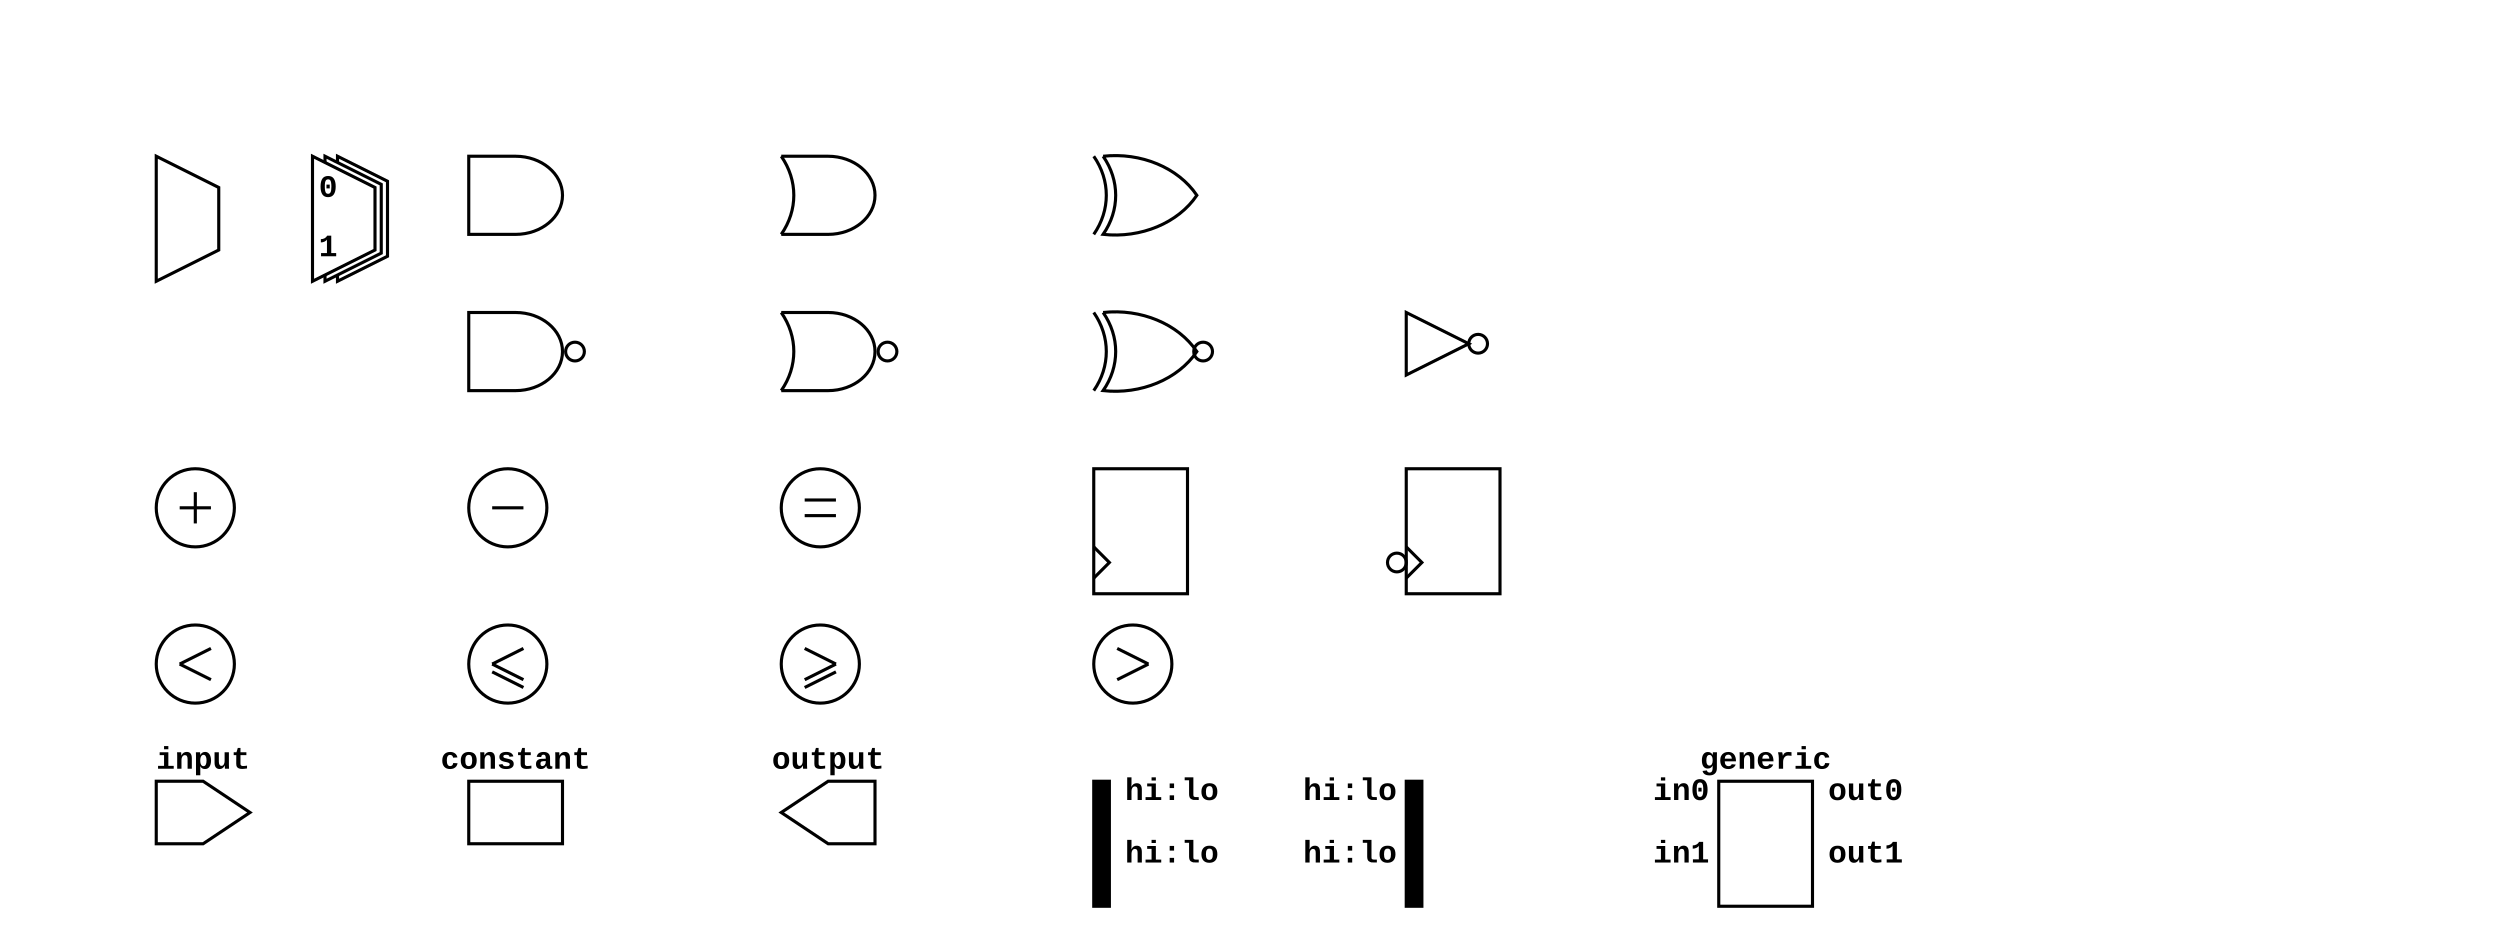
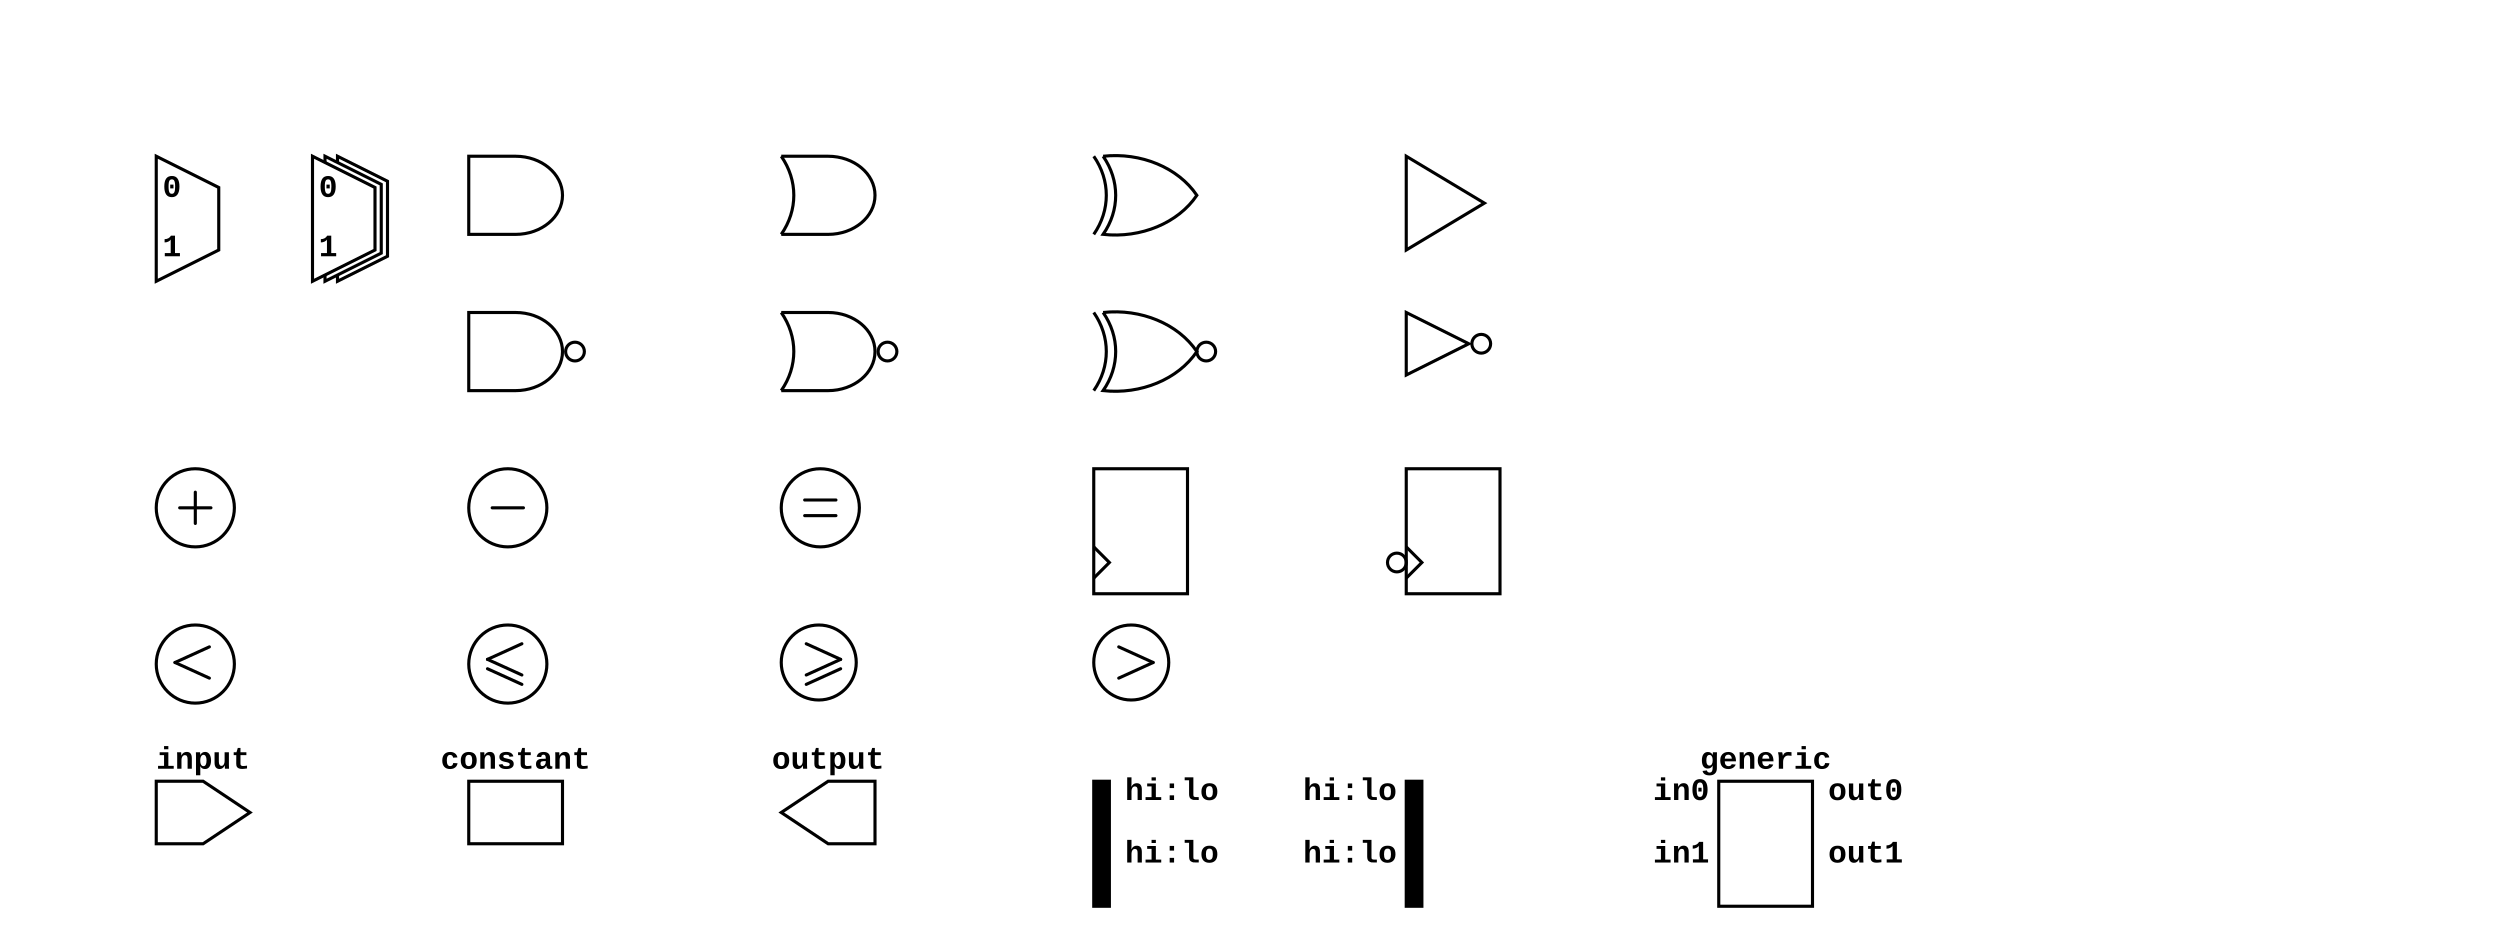
<svg xmlns="http://www.w3.org/2000/svg" xmlns:ns1="https://github.com/nturley/netlistsvg" width="800" height="300">
  <ns1:properties>
    <ns1:layoutEngine org.eclipse.elk.layered.spacing.nodeNodeBetweenLayers="35" org.eclipse.elk.spacing.nodeNode="35" org.eclipse.elk.layered.layering.strategy="LONGEST_PATH" />
    <ns1:low_priority_alias val="$dff" />
  </ns1:properties>
  <style>
svg {
  stroke:#000;
  fill:none;
}
text {
  fill:#000;
  stroke:none;
  font-size:10px;
  font-weight: bold;
  font-family: "Courier New", monospace;
}
+ line {
+     stroke-linecap: round;
+ }
.nodelabel {
  text-anchor: middle;
}
.inputPortLabel {
  text-anchor: end;
}
.splitjoinBody {
  fill:#000;
}
</style>
  <g ns1:type="mux" transform="translate(50, 50)" ns1:width="20" ns1:height="40">
    <ns1:alias val="$pmux" />
    <ns1:alias val="$mux" />
    <ns1:alias val="$_MUX_" />
    <path d="M0,0 L20,10 L20,30 L0,40 Z" class="$cell_id" />
+     <text x="5" y="32" class="nodelabel $cell_id" ns1:attribute="">1</text>
+     <text x="5" y="13" class="nodelabel $cell_id" ns1:attribute="">0</text>
    <g ns1:x="0" ns1:y="10" ns1:pid="A" />
    <g ns1:x="0" ns1:y="30" ns1:pid="B" />
    <g ns1:x="10" ns1:y="35" ns1:pid="S" />
    <g ns1:x="20" ns1:y="20" ns1:pid="Y" />
  </g>
  <g ns1:type="multimux" transform="translate(100, 50)" ns1:width="24" ns1:height="40">
    <ns1:alias val="$multimux" />
    <path d="M0,0 L20,10 L20,30 L0,40 Z" class="$cell_id" />
    <path d="M4,2 L4,0 L22,9 L22,31 L4,40 L4,38" class="$cell_id" />
    <path d="M8,2 L8,0 L24,8 L24,32 L8,40 L8,38" class="$cell_id" />
    <text x="5" y="32" class="nodelabel $cell_id" ns1:attribute="">1</text>
    <text x="5" y="13" class="nodelabel $cell_id" ns1:attribute="">0</text>
    <g ns1:x="-1" ns1:y="10" ns1:pid="A" />
    <g ns1:x="-1" ns1:y="30" ns1:pid="B" />
    <g ns1:x="12" ns1:y="38" ns1:pid="S" />
    <g ns1:x="24.5" ns1:y="20" ns1:pid="Y" />
  </g>
+   <g ns1:type="tribuf" transform="translate(450, 50)" ns1:width="15" ns1:height="30">
+     <ns1:alias val="$tribuf" />
+     <ns1:alias val="$_TRIBUF_" />
+     <path d="M0,0 L25,15 L0,30 Z" class="$cell_id" />
+     <g ns1:x="0" ns1:y="15" ns1:pid="A" />
+     <g ns1:x="11" ns1:y="6" ns1:pid="EN" />
+     <g ns1:x="25" ns1:y="15" ns1:pid="Y" />
+   </g>
  <g ns1:type="and" transform="translate(150,50)" ns1:width="30" ns1:height="25">
    <ns1:alias val="$and" />
    <ns1:alias val="$logic_and" />
    <ns1:alias val="$_AND_" />
    <path d="M0,0 L0,25 L15,25 A15 12.5 0 0 0 15,0 Z" class="$cell_id" />
    <g ns1:x="0" ns1:y="5" ns1:pid="A" />
    <g ns1:x="0" ns1:y="20" ns1:pid="B" />
    <g ns1:x="30" ns1:y="12.5" ns1:pid="Y" />
  </g>
  <g ns1:type="nand" transform="translate(150,100)" ns1:width="30" ns1:height="25">
    <ns1:alias val="$nand" />
    <ns1:alias val="$logic_nand" />
    <ns1:alias val="$_NAND_" />
    <ns1:alias val="$_ANDNOT_" />
    <path d="M0,0 L0,25 L15,25 A15 12.5 0 0 0 15,0 Z" class="$cell_id" />
    <circle cx="34" cy="12.5" r="3" class="$cell_id" />
    <g ns1:x="0" ns1:y="5" ns1:pid="A" />
    <g ns1:x="0" ns1:y="20" ns1:pid="B" />
    <g ns1:x="36" ns1:y="12.5" ns1:pid="Y" />
  </g>
  <g ns1:type="or" transform="translate(250,50)" ns1:width="30" ns1:height="25">
    <ns1:alias val="$or" />
    <ns1:alias val="$logic_or" />
    <ns1:alias val="$_OR_" />
    <path d="M0,25 L0,25 L15,25 A15 12.5 0 0 0 15,0 L0,0" class="$cell_id" />
    <path d="M0,0 A30 25 0 0 1 0,25" class="$cell_id" />
-     <g ns1:x="3" ns1:y="5" ns1:pid="A" />
-     <g ns1:x="3" ns1:y="20" ns1:pid="B" />
+     <g ns1:x="2" ns1:y="5" ns1:pid="A" />
+     <g ns1:x="2" ns1:y="20" ns1:pid="B" />
    <g ns1:x="30" ns1:y="12.5" ns1:pid="Y" />
  </g>
  <g ns1:type="reduce_nor" transform="translate(250, 100)" ns1:width="33" ns1:height="25">
    <ns1:alias val="$nor" />
    <ns1:alias val="$reduce_nor" />
    <ns1:alias val="$_NOR_" />
    <ns1:alias val="$_ORNOT_" />
    <path d="M0,25 L0,25 L15,25 A15 12.5 0 0 0 15,0 L0,0" class="$cell_id" />
    <path d="M0,0 A30 25 0 0 1 0,25" class="$cell_id" />
    <circle cx="34" cy="12.5" r="3" class="$cell_id" />
-     <g ns1:x="3" ns1:y="5" ns1:pid="A" />
-     <g ns1:x="3" ns1:y="20" ns1:pid="B" />
+     <g ns1:x="2" ns1:y="5" ns1:pid="A" />
+     <g ns1:x="2" ns1:y="20" ns1:pid="B" />
    <g ns1:x="36" ns1:y="12.5" ns1:pid="Y" />
  </g>
  <g ns1:type="reduce_xor" transform="translate(350, 50)" ns1:width="33" ns1:height="25">
    <ns1:alias val="$xor" />
    <ns1:alias val="$reduce_xor" />
    <ns1:alias val="$_XOR_" />
    <path d="M3,0 A30 25 0 0 1 3,25 A30 25 0 0 0 33,12.5 A30 25 0 0 0 3,0" class="$cell_id" />
    <path d="M0,0 A30 25 0 0 1 0,25" class="$cell_id" />
-     <g ns1:x="3" ns1:y="5" ns1:pid="A" />
-     <g ns1:x="3" ns1:y="20" ns1:pid="B" />
+     <g ns1:x="2" ns1:y="5" ns1:pid="A" />
+     <g ns1:x="2" ns1:y="20" ns1:pid="B" />
    <g ns1:x="33" ns1:y="12.5" ns1:pid="Y" />
  </g>
  <g ns1:type="reduce_nxor" transform="translate(350, 100)" ns1:width="33" ns1:height="25">
    <ns1:alias val="$xnor" />
    <ns1:alias val="$reduce_xnor" />
    <ns1:alias val="$_XNOR_" />
    <path d="M3,0 A30 25 0 0 1 3,25 A30 25 0 0 0 33,12.5 A30 25 0 0 0 3,0" class="$cell_id" />
    <path d="M0,0 A30 25 0 0 1 0,25" class="$cell_id" />
-     <circle cx="35" cy="12.5" r="3" class="$cell_id" />
-     <g ns1:x="3" ns1:y="5" ns1:pid="A" />
-     <g ns1:x="3" ns1:y="20" ns1:pid="B" />
+     <circle cx="36" cy="12.5" r="3" class="$cell_id" />
+     <g ns1:x="2" ns1:y="5" ns1:pid="A" />
+     <g ns1:x="2" ns1:y="20" ns1:pid="B" />
    <g ns1:x="38" ns1:y="12.5" ns1:pid="Y" />
  </g>
  <g ns1:type="not" transform="translate(450,100)" ns1:width="30" ns1:height="20">
    <ns1:alias val="$_NOT_" />
    <ns1:alias val="$not" />
    <ns1:alias val="$logic_not" />
    <path d="M0,0 L0,20 L20,10 Z" class="$cell_id" />
-     <circle cx="23" cy="10" r="3" class="$cell_id" />
-     <g ns1:x="0" ns1:y="10" ns1:pid="A" />
-     <g ns1:x="25" ns1:y="10" ns1:pid="Y" />
+     <circle cx="24" cy="10" r="3" class="$cell_id" />
+     <g ns1:x="-1" ns1:y="10" ns1:pid="A" />
+     <g ns1:x="27" ns1:y="10" ns1:pid="Y" />
  </g>
  <g ns1:type="add" transform="translate(50, 150)" ns1:width="25" ns1:height="25">
    <ns1:alias val="$add" />
    <circle r="12.5" cx="12.5" cy="12.5" class="$cell_id" />
    <line x1="7.5" x2="17.5" y1="12.5" y2="12.5" class="$cell_id" />
    <line x1="12.5" x2="12.5" y1="7.5" y2="17.5" class="$cell_id" />
-     <g ns1:x="3" ns1:y="5" ns1:pid="A" />
-     <g ns1:x="3" ns1:y="20" ns1:pid="B" />
-     <g ns1:x="25" ns1:y="12.5" ns1:pid="Y" />
+     <g ns1:x="2" ns1:y="5" ns1:pid="A" />
+     <g ns1:x="2" ns1:y="20" ns1:pid="B" />
+     <g ns1:x="26" ns1:y="12.5" ns1:pid="Y" />
  </g>
  <g ns1:type="sub" transform="translate(150,150)" ns1:width="25" ns1:height="25">
    <ns1:alias val="$sub" />
    <circle r="12.5" cx="12.5" cy="12.5" class="$cell_id" />
    <line x1="7.5" x2="17.5" y1="12.5" y2="12.5" class="$cell_id" />
-     <g ns1:x="3" ns1:y="5" ns1:pid="A" />
-     <g ns1:x="3" ns1:y="20" ns1:pid="B" />
+     <g ns1:x="2" ns1:y="5" ns1:pid="A" />
+     <g ns1:x="2" ns1:y="20" ns1:pid="B" />
    <g ns1:x="25" ns1:y="12.5" ns1:pid="Y" />
  </g>
  <g ns1:type="eq" transform="translate(250,150)" ns1:width="25" ns1:height="25">
    <ns1:alias val="$eq" />
    <circle r="12.5" cx="12.5" cy="12.5" class="$cell_id" />
    <line x1="7.5" x2="17.5" y1="10" y2="10" class="$cell_id" />
    <line x1="7.5" x2="17.5" y1="15" y2="15" class="$cell_id" />
-     <g ns1:x="3" ns1:y="5" ns1:pid="A" />
-     <g ns1:x="3" ns1:y="20" ns1:pid="B" />
+     <g ns1:x="2" ns1:y="5" ns1:pid="A" />
+     <g ns1:x="2" ns1:y="20" ns1:pid="B" />
    <g ns1:x="25" ns1:y="12.5" ns1:pid="Y" />
  </g>
  <g ns1:type="dff" transform="translate(350,150)" ns1:width="30" ns1:height="40">
    <ns1:alias val="$dff" />
    <ns1:alias val="$_DFF_" />
    <ns1:alias val="$_DFF_P_" />
    <rect width="30" height="40" x="0" y="0" class="$cell_id" />
    <path d="M0,35 L5,30 L0,25" class="$cell_id" />
-     <g ns1:x="30" ns1:y="10" ns1:pid="Q" />
-     <g ns1:x="0" ns1:y="30" ns1:pid="CLK" />
-     <g ns1:x="0" ns1:y="30" ns1:pid="C" />
-     <g ns1:x="0" ns1:y="10" ns1:pid="D" />
+     <g ns1:x="31" ns1:y="10" ns1:pid="Q" />
+     <g ns1:x="-1" ns1:y="30" ns1:pid="CLK" />
+     <g ns1:x="-1" ns1:y="30" ns1:pid="C" />
+     <g ns1:x="-1" ns1:y="10" ns1:pid="D" />
  </g>
  <g ns1:type="dffn" transform="translate(450,150)" ns1:width="30" ns1:height="40">
    <ns1:alias val="$_DFF_N_" />
    <rect width="30" height="40" x="0" y="0" class="$cell_id" />
    <path d="M0,35 L5,30 L0,25" class="$cell_id" />
    <circle cx="-3" cy="30" r="3" class="$cell_id" />
    <g ns1:x="30" ns1:y="10" ns1:pid="Q" />
    <g ns1:x="-6" ns1:y="30" ns1:pid="CLK" />
    <g ns1:x="-6" ns1:y="30" ns1:pid="C" />
    <g ns1:x="0" ns1:y="10" ns1:pid="D" />
  </g>
  <g ns1:type="lt" transform="translate(50,200)" ns1:width="25" ns1:height="25">
    <ns1:alias val="$lt" />
    <circle r="12.5" cx="12.5" cy="12.5" class="$cell_id" />
-     <line x1="7.5" x2="17.5" y1="12.5" y2="7.5" class="$cell_id" />
-     <line x1="7.5" x2="17.5" y1="12.5" y2="17.5" class="$cell_id" />
-     <g ns1:x="3" ns1:y="5" ns1:pid="A" />
-     <g ns1:x="3" ns1:y="20" ns1:pid="B" />
+     <line x1="6" x2="17" y1="12" y2="7" class="$cell_id" />
+     <line x1="6" x2="17" y1="12" y2="17" class="$cell_id" />
+     <g ns1:x="2" ns1:y="5" ns1:pid="A" />
+     <g ns1:x="2" ns1:y="20" ns1:pid="B" />
    <g ns1:x="25" ns1:y="12.5" ns1:pid="Y" />
  </g>
  <g ns1:type="le" transform="translate(150,200)" ns1:width="25" ns1:height="25">
    <ns1:alias val="$le" />
    <circle r="12.5" cx="12.5" cy="12.5" class="$cell_id" />
-     <line x1="7.5" x2="17.5" y1="12.5" y2="7.5" class="$cell_id" />
-     <line x1="7.5" x2="17.5" y1="12.5" y2="17.5" class="$cell_id" />
-     <line x1="7.5" x2="17.5" y1="15" y2="20" class="$cell_id" />
-     <g ns1:x="3" ns1:y="5" ns1:pid="A" />
-     <g ns1:x="3" ns1:y="20" ns1:pid="B" />
+     <line x1="6" x2="17" y1="11" y2="6" class="$cell_id" />
+     <line x1="6" x2="17" y1="11" y2="16" class="$cell_id" />
+     <line x1="6" x2="17" y1="14" y2="19" class="$cell_id" />
+     <g ns1:x="2" ns1:y="5" ns1:pid="A" />
+     <g ns1:x="2" ns1:y="20" ns1:pid="B" />
    <g ns1:x="25" ns1:y="12.5" ns1:pid="Y" />
  </g>
  <g ns1:type="ge" transform="translate(250,200)" ns1:width="25" ns1:height="25">
    <ns1:alias val="$ge" />
-     <circle r="12.5" cx="12.5" cy="12.5" class="$cell_id" />
-     <line x1="7.5" x2="17.5" y1="7.5" y2="12.5" class="$cell_id" />
-     <line x1="7.5" x2="17.5" y1="17.5" y2="12.5" class="$cell_id" />
-     <line x1="7.5" x2="17.5" y1="20" y2="15" class="$cell_id" />
-     <g ns1:x="3" ns1:y="5" ns1:pid="A" />
-     <g ns1:x="3" ns1:y="20" ns1:pid="B" />
+     <circle r="12" cx="12" cy="12" class="$cell_id" />
+     <line x1="8" x2="19" y1="6" y2="11" class="$cell_id" />
+     <line x1="8" x2="19" y1="16" y2="11" class="$cell_id" />
+     <line x1="8" x2="19" y1="19" y2="14" class="$cell_id" />
+     <g ns1:x="2" ns1:y="5" ns1:pid="A" />
+     <g ns1:x="2" ns1:y="20" ns1:pid="B" />
    <g ns1:x="25" ns1:y="12.5" ns1:pid="Y" />
  </g>
  <g ns1:type="gt" transform="translate(350,200)" ns1:width="25" ns1:height="25">
    <ns1:alias val="$gt" />
-     <circle r="12.5" cx="12.5" cy="12.5" class="$cell_id" />
-     <line x1="7.5" x2="17.5" y1="7.5" y2="12.5" class="$cell_id" />
-     <line x1="7.5" x2="17.5" y1="17.5" y2="12.5" class="$cell_id" />
-     <g ns1:x="3" ns1:y="5" ns1:pid="A" />
-     <g ns1:x="3" ns1:y="20" ns1:pid="B" />
+     <circle r="12" cx="12" cy="12" class="$cell_id" />
+     <line x1="8" x2="19" y1="7" y2="12" class="$cell_id" />
+     <line x1="8" x2="19" y1="17" y2="12" class="$cell_id" />
+     <g ns1:x="2" ns1:y="5" ns1:pid="A" />
+     <g ns1:x="2" ns1:y="20" ns1:pid="B" />
    <g ns1:x="25" ns1:y="12.5" ns1:pid="Y" />
  </g>
  <g ns1:type="inputExt" transform="translate(50,250)" ns1:width="30" ns1:height="20">
    <text x="15" y="-4" class="nodelabel $cell_id" ns1:attribute="ref">input</text>
    <ns1:alias val="$_inputExt_" />
    <path d="M0,0 L0,20 L15,20 L30,10 L15,0 Z" class="$cell_id" />
-     <g ns1:x="28" ns1:y="10" ns1:pid="Y" />
+     <g ns1:x="30" ns1:y="10" ns1:pid="Y" />
  </g>
  <g ns1:type="constant" transform="translate(150,250)" ns1:width="30" ns1:height="20">
    <text x="15" y="-4" class="nodelabel $cell_id" ns1:attribute="ref">constant</text>
    <ns1:alias val="$_constant_" />
    <rect width="30" height="20" class="$cell_id" />
-     <g ns1:x="30" ns1:y="10" ns1:pid="Y" />
+     <g ns1:x="31" ns1:y="10" ns1:pid="Y" />
  </g>
  <g ns1:type="outputExt" transform="translate(250,250)" ns1:width="30" ns1:height="20">
    <text x="15" y="-4" class="nodelabel $cell_id" ns1:attribute="ref">output</text>
    <ns1:alias val="$_outputExt_" />
    <path d="M30,0 L30,20 L15,20 L0,10 L15,0 Z" class="$cell_id" />
    <g ns1:x="0" ns1:y="10" ns1:pid="A" />
  </g>
  <g ns1:type="split" transform="translate(350,250)" ns1:width="5" ns1:height="40">
    <rect width="5" height="40" class="splitjoinBody" ns1:generic="body" />
    <ns1:alias val="$_split_" />
    <g ns1:x="0" ns1:y="20" ns1:pid="in" />
    <g transform="translate(5, 10)" ns1:x="4" ns1:y="10" ns1:pid="out0">
      <text x="5" y="-4">hi:lo</text>
    </g>
    <g transform="translate(5, 30)" ns1:x="4" ns1:y="30" ns1:pid="out1">
      <text x="5" y="-4">hi:lo</text>
    </g>
  </g>
  <g ns1:type="join" transform="translate(450,250)" ns1:width="4" ns1:height="40">
    <rect width="5" height="40" class="splitjoinBody" ns1:generic="body" />
    <ns1:alias val="$_join_" />
    <g ns1:x="5" ns1:y="20" ns1:pid="out" />
    <g transform="translate(0, 10)" ns1:x="0" ns1:y="10" ns1:pid="in0">
      <text x="-3" y="-4" class="inputPortLabel">hi:lo</text>
    </g>
    <g transform="translate(0, 30)" ns1:x="0" ns1:y="30" ns1:pid="in1">
      <text x="-3" y="-4" class="inputPortLabel">hi:lo</text>
    </g>
  </g>
  <g ns1:type="generic" transform="translate(550,250)" ns1:width="30" ns1:height="40">
    <text x="15" y="-4" class="nodelabel $cell_id" ns1:attribute="ref">generic</text>
    <rect width="30" height="40" ns1:generic="body" class="$cell_id" />
    <g transform="translate(30, 10)" ns1:x="30" ns1:y="10" ns1:pid="out0">
      <text x="5" y="-4" style="fill:#000; stroke:none" class="$cell_id">out0</text>
    </g>
    <g transform="translate(30, 30)" ns1:x="30" ns1:y="30" ns1:pid="out1">
      <text x="5" y="-4" style="fill:#000;stroke:none" class="$cell_id">out1</text>
    </g>
    <g transform="translate(0, 10)" ns1:x="0" ns1:y="10" ns1:pid="in0">
      <text x="-3" y="-4" class="inputPortLabel $cell_id">in0</text>
    </g>
    <g transform="translate(0, 30)" ns1:x="0" ns1:y="30" ns1:pid="in1">
      <text x="-3" y="-4" class="inputPortLabel $cell_id">in1</text>
    </g>
  </g>
</svg>
